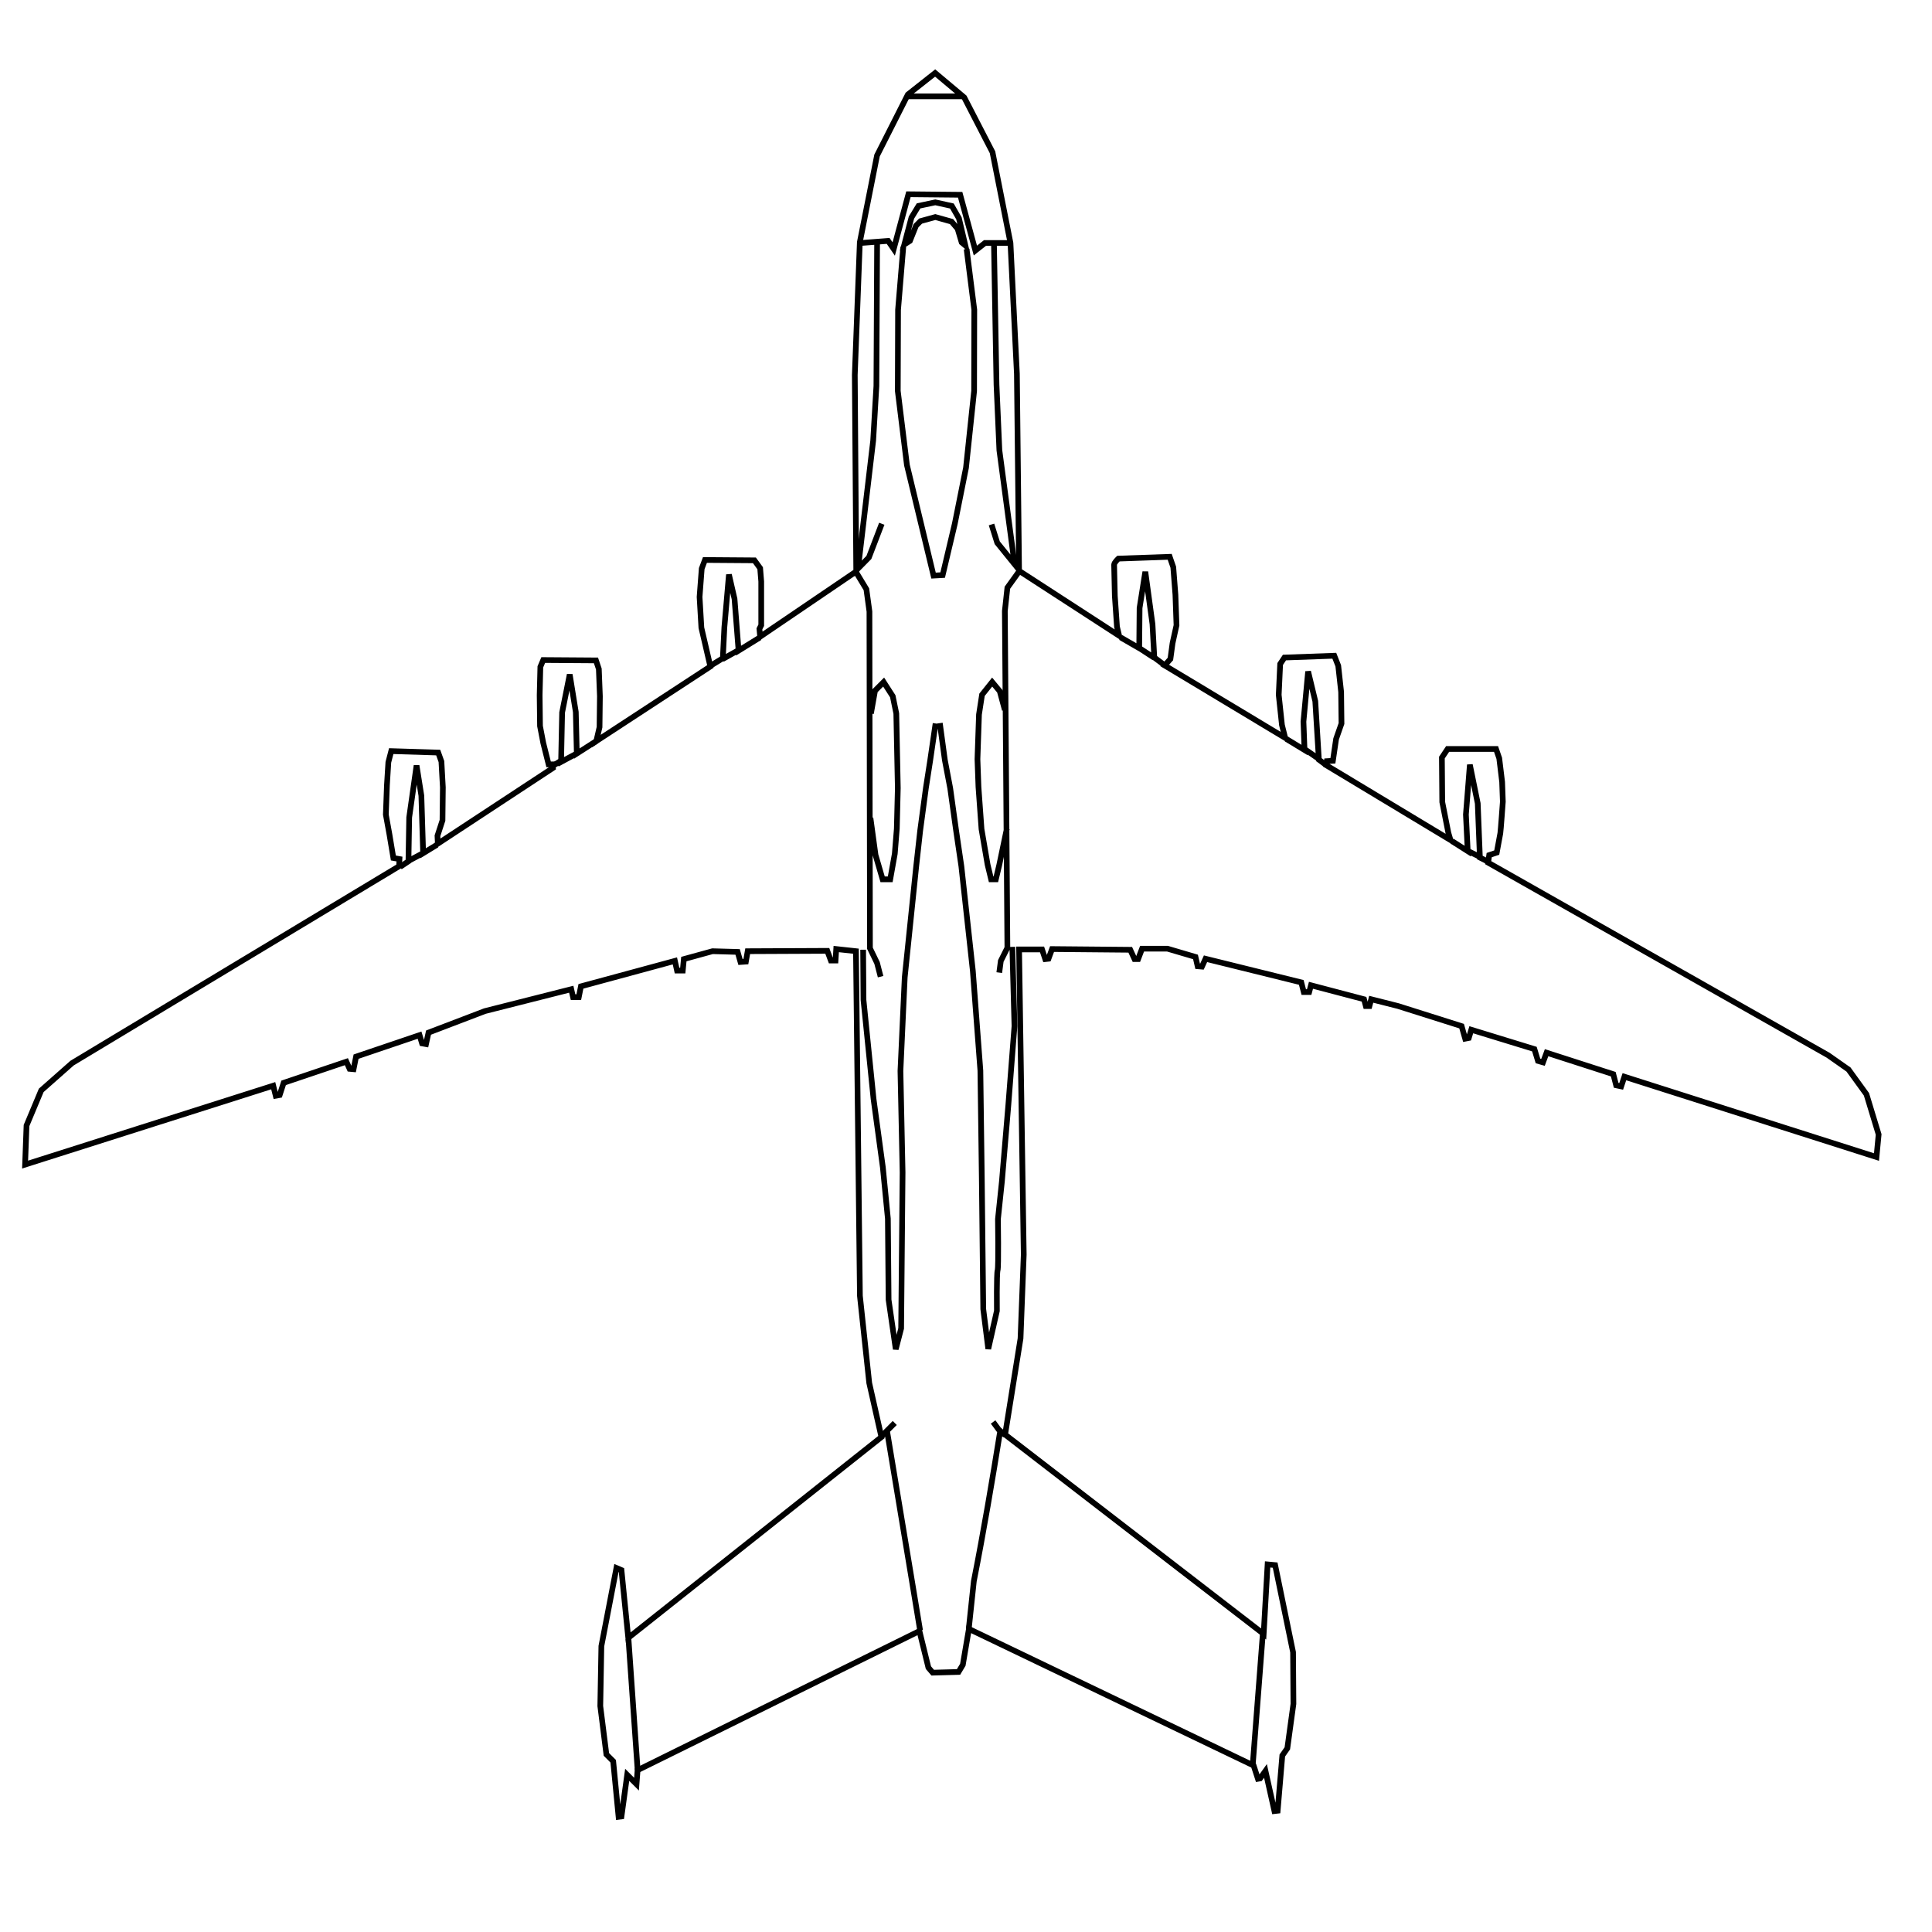
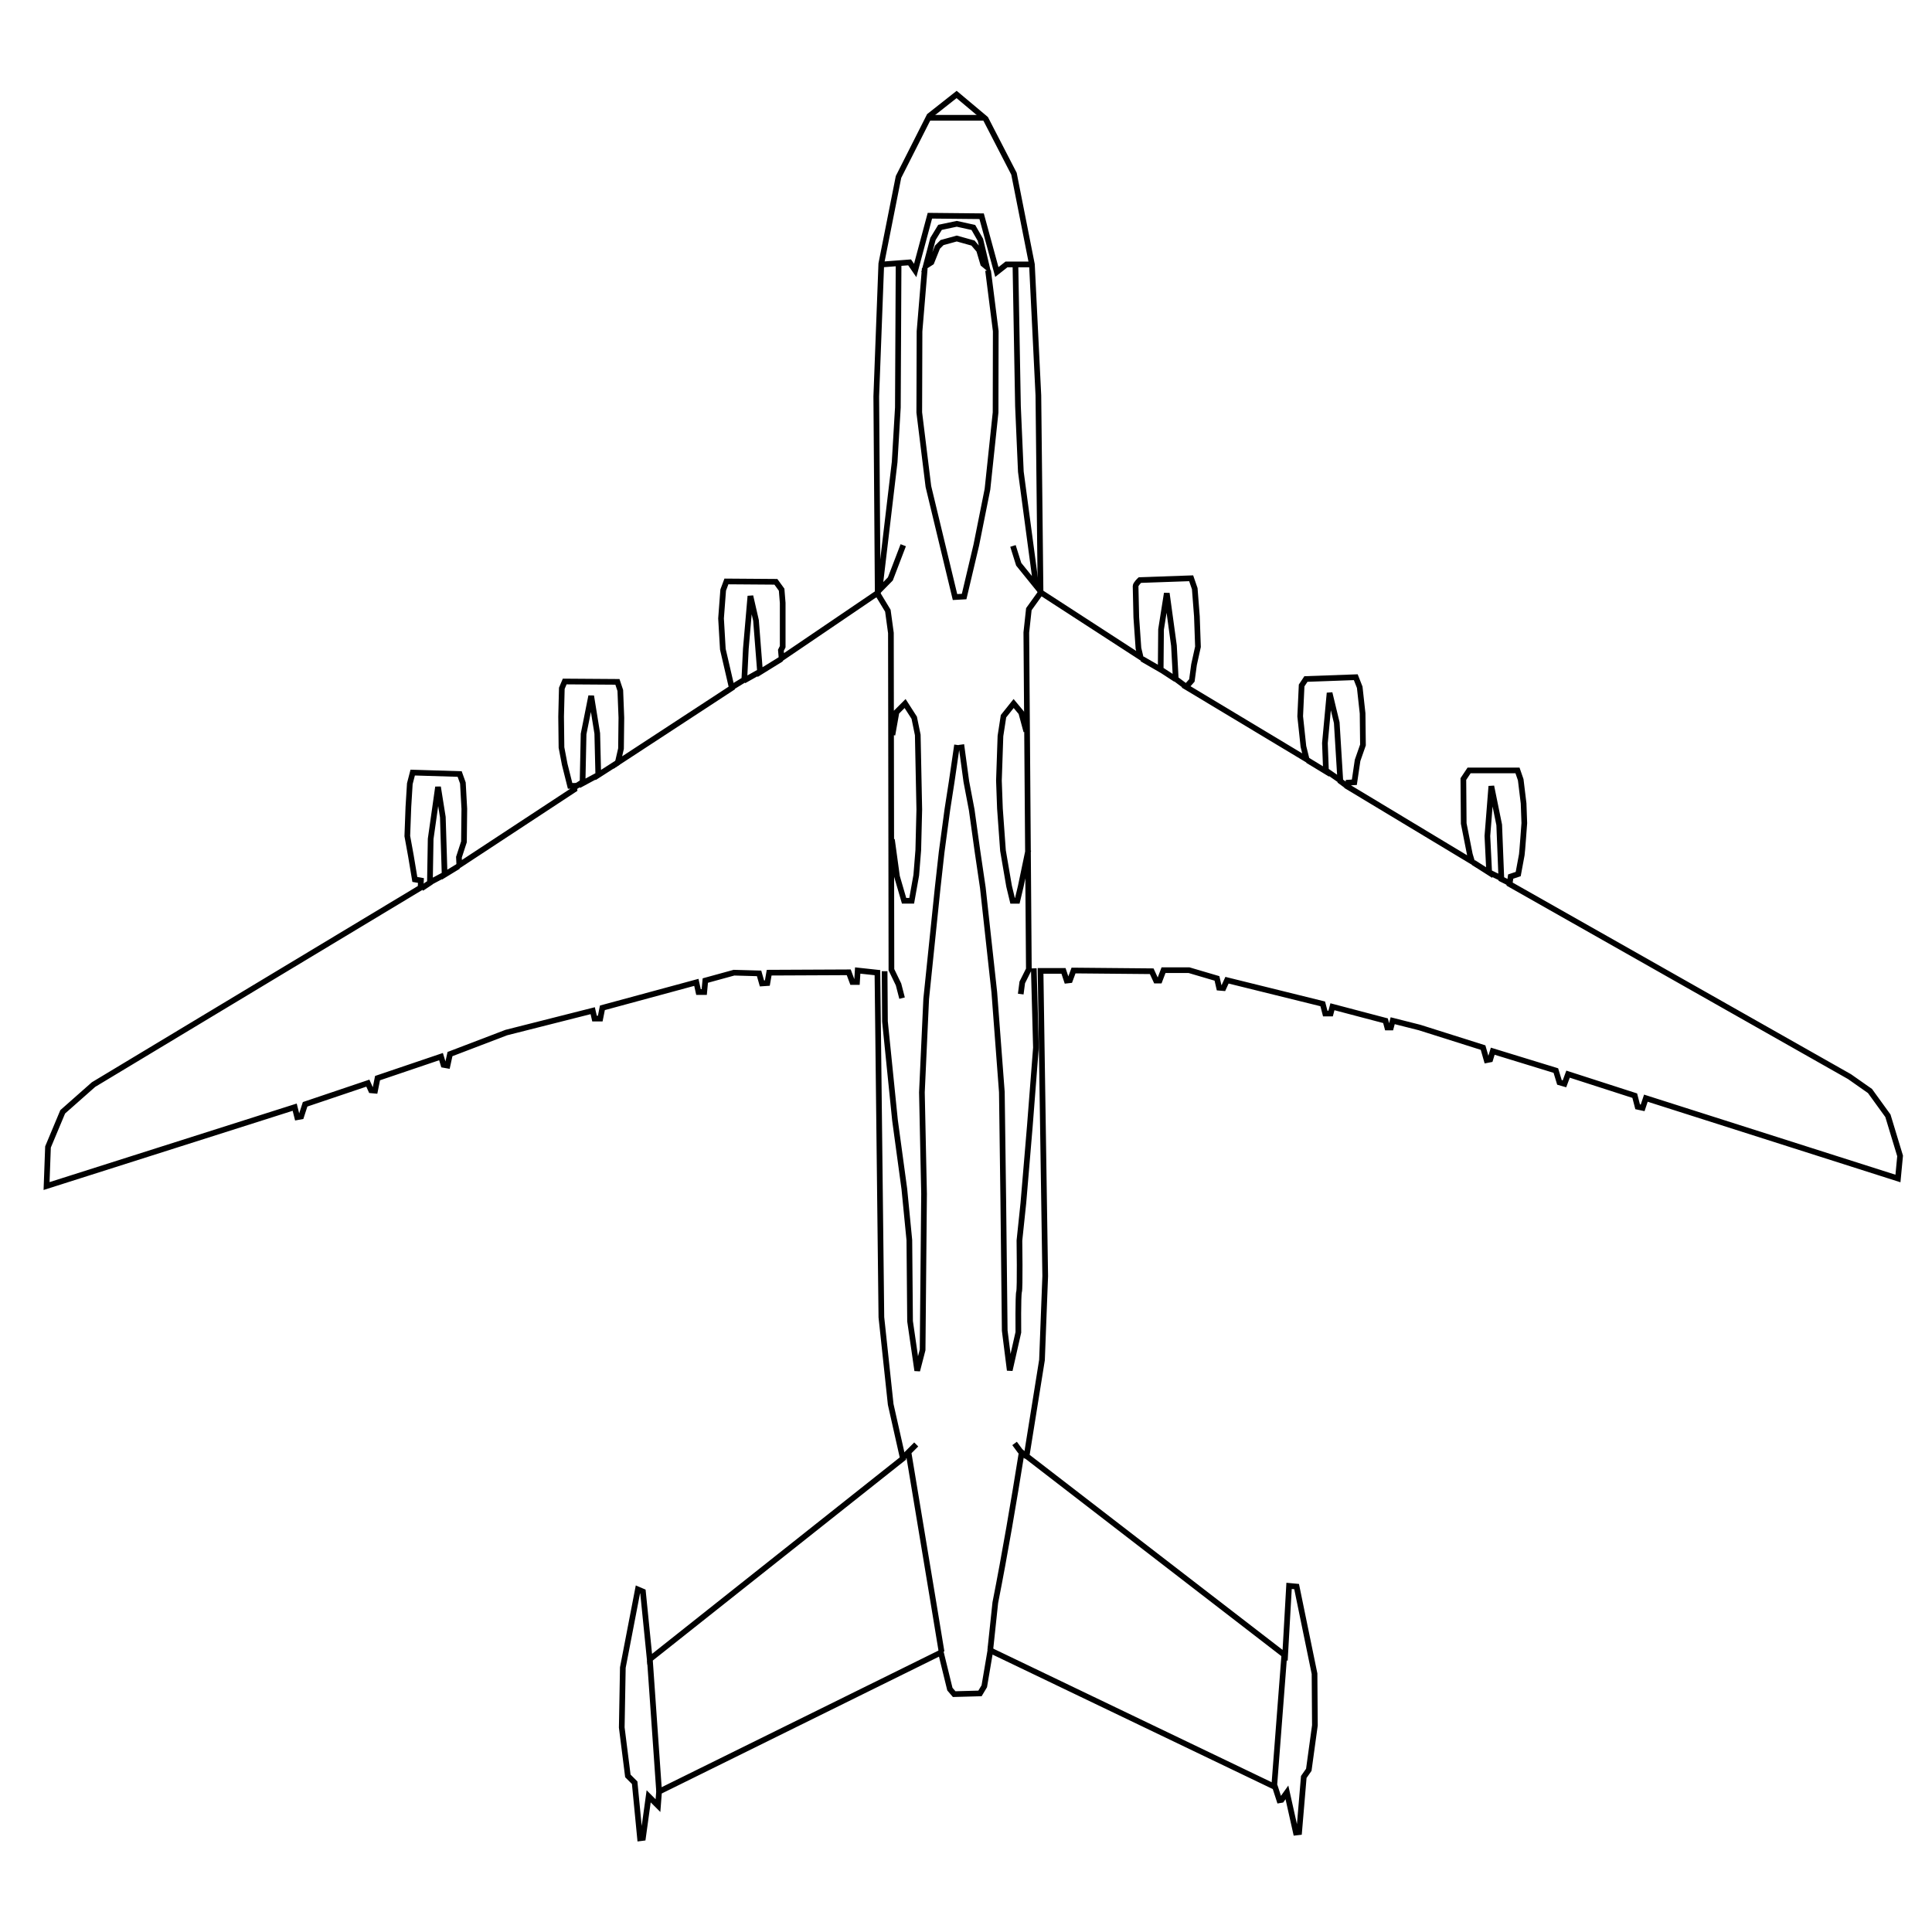
- <svg xmlns="http://www.w3.org/2000/svg" width="90mm" height="90mm" viewBox="-1 -3 90 90" version="1.1" id="svg1542">
+ <svg xmlns="http://www.w3.org/2000/svg" width="90mm" height="90mm" viewBox="-2 -4 90 90" version="1.1" id="svg1542">
  <defs id="defs1536" />
  <g id="layer2" style="display:inline">
    <path style="fill:none;stroke:#000000;stroke-width:0.265px;stroke-linecap:butt;stroke-linejoin:miter;stroke-opacity:1" d="m 42.563,0.401 -1.27,1.002 -1.437,2.84 -0.802,4.042 -0.234,6.181 0.067,9.154 -4.477,3.04 -0.033,-0.367 0.084,-0.167 v -2.038 l -0.05,-0.618 -0.267,-0.367 -2.305,-0.017 -0.15,0.401 -0.1,1.32 0.084,1.437 0.167,0.718 0.251,1.086 -5.312,3.475 0.15,-0.651 0.017,-1.437 -0.05,-1.27 -0.134,-0.401 -2.456,-0.017 -0.134,0.317 -0.033,1.32 0.017,1.437 0.15,0.785 0.251,1.002 h 0.184 l 0.017,0.167 -5.362,3.525 -0.017,-0.367 0.234,-0.718 0.017,-1.537 -0.067,-1.203 -0.15,-0.418 -2.188,-0.067 -0.134,0.518 -0.067,1.086 -0.05,1.353 0.167,0.919 0.184,1.102 0.284,0.05 -0.017,0.334 -15.234,9.171 -1.437,1.27 -0.685,1.637 -0.067,1.821 11.559,-3.675 0.117,0.468 0.184,-0.033 0.184,-0.568 2.923,-0.986 0.15,0.334 0.184,0.017 0.117,-0.585 2.957,-1.002 0.117,0.384 0.184,0.033 0.117,-0.535 2.623,-1.002 4.026,-1.019 0.084,0.367 h 0.267 l 0.1,-0.501 4.377,-1.186 0.1,0.451 h 0.267 l 0.05,-0.535 1.336,-0.367 1.169,0.033 0.134,0.468 0.251,-0.017 0.084,-0.484 3.708,-0.017 0.167,0.451 h 0.217 l 0.033,-0.535 0.919,0.1 0.184,16.053 0.434,4.059 0.568,2.522 -11.793,9.354 -0.317,-3.157 -0.234,-0.1 -0.702,3.642 -0.05,2.79 0.284,2.255 0.317,0.317 0.251,2.589 0.134,-0.017 0.267,-1.938 0.434,0.434 0.05,-0.651 13.13,-6.481 0.418,1.704 0.2,0.234 1.203,-0.033 0.2,-0.334 0.284,-1.67 13.263,6.364 0.2,0.618 0.1,-0.017 0.251,-0.351 0.418,1.871 0.15,-0.017 0.217,-2.572 0.234,-0.334 0.284,-2.071 -0.017,-2.405 -0.835,-4.059 -0.351,-0.033 -0.184,3.241 -12.044,-9.288 0.718,-4.477 0.15,-3.909 -0.217,-14.215 h 1.069 l 0.15,0.451 0.15,-0.017 0.167,-0.451 3.642,0.033 0.2,0.434 h 0.167 l 0.184,-0.484 h 1.186 l 1.303,0.384 0.1,0.434 0.2,0.017 0.167,-0.367 4.46,1.102 0.117,0.451 h 0.251 l 0.084,-0.317 2.472,0.651 0.084,0.317 h 0.167 l 0.084,-0.317 1.253,0.317 2.957,0.935 0.167,0.585 0.167,-0.033 0.117,-0.384 2.94,0.902 0.167,0.551 0.234,0.067 0.167,-0.451 3.107,1.002 0.134,0.518 0.234,0.05 0.15,-0.451 11.743,3.742 0.1,-1.052 -0.568,-1.871 -0.835,-1.153 -0.952,-0.668 -15.836,-8.97 0.05,-0.351 0.351,-0.117 c 0,0 0.15,-0.819 0.167,-0.902 0.017,-0.084 0.117,-1.47 0.117,-1.47 l -0.033,-0.919 -0.134,-1.102 -0.15,-0.434 h -2.255 l -0.267,0.401 0.017,2.071 0.284,1.437 0.1,0.334 -5.796,-3.491 0.033,-0.184 0.284,-0.017 0.15,-1.019 0.251,-0.718 -0.017,-1.47 -0.134,-1.219 -0.184,-0.468 -2.322,0.084 -0.2,0.301 -0.067,1.437 0.15,1.403 0.15,0.601 -5.613,-3.374 0.267,-0.301 0.1,-0.735 0.184,-0.835 -0.05,-1.42 -0.1,-1.286 -0.167,-0.484 -2.389,0.084 c 0,0 -0.2,0.184 -0.2,0.284 0,0.1 0.033,1.453 0.033,1.453 l 0.1,1.437 0.1,0.418 -4.661,-3.023 L 46.371,14.416 46.071,8.319 45.235,4.093 43.916,1.537 Z" id="path1420" />
  </g>
  <g id="layer3">
    <path id="path1487" style="fill:none;stroke:#000000;stroke-width:0.265px;stroke-linecap:butt;stroke-linejoin:miter;stroke-opacity:1" d="m 57.83,73.068 -0.472,6.142 M 28.277,73.351 28.703,79.446 M 45.593,63.665 c -0.375,2.338 -0.77,4.67 -1.228,6.993 l -0.236,2.221 m 1.701,-9.024 -0.307,-0.26 -0.26,-0.354 m -4.937,0.449 1.158,6.969 0.378,2.291 m -1.772,-9.071 0.591,-0.591 m 2.1,-32.602 0.234,1.721 0.251,1.32 0.267,1.921 0.251,1.704 0.535,4.878 0.351,4.644 0.067,5.061 0.067,6.047 0.234,1.854 0.401,-1.771 c 0,0 -0.017,-1.737 0.033,-1.888 0.05,-0.15 0.017,-2.389 0.017,-2.389 l 0.184,-1.754 0.301,-3.575 0.284,-3.658 -0.1,-3.692 m -3.575,-10.407 -0.251,1.721 -0.2,1.286 -0.267,1.988 -0.184,1.654 -0.535,5.178 -0.2,4.36 0.1,4.727 -0.067,7.266 -0.251,0.969 -0.334,-2.305 -0.033,-3.775 -0.234,-2.389 -0.434,-3.191 -0.468,-4.61 -0.017,-2.339 m 6.601,-11.17 -0.236,-0.874 -0.354,-0.425 -0.472,0.591 -0.142,0.921 -0.071,2.079 0.047,1.299 0.142,1.961 0.283,1.654 0.165,0.685 0.219,-3e-6 0.159,-0.667 0.354,-1.695 m -6.331,-5.363 0.189,-1.063 0.402,-0.402 0.425,0.661 0.165,0.803 0.071,3.473 -0.047,1.89 -0.094,1.169 -0.213,1.193 -0.354,10e-7 -0.331,-1.134 -0.236,-1.725 m 6.922,-11.481 -0.543,0.756 -0.118,1.087 0.118,15.686 -0.307,0.614 -0.071,0.543 m -6.662,-18.639 0.472,0.78 0.142,1.039 0.024,15.686 0.331,0.685 0.165,0.638 m 27.3,-5.883 0.585,0.284 m -1.27,-0.718 0.735,0.468 -0.084,-1.704 0.184,-2.322 0.367,1.804 0.1,2.522 0.367,0.184 m -8.519,-5.228 0.651,0.451 m -1.52,-0.935 0.852,0.518 -0.05,-1.32 0.217,-2.339 0.334,1.386 0.167,2.723 0.317,0.234 m -8.703,-5.446 0.718,0.468 m -1.57,-0.952 0.869,0.501 0.017,-1.871 0.267,-1.687 0.334,2.439 0.084,1.554 0.468,0.351 m -35.224,9.133 0.756,-0.402 m -1.134,0.673 0.39,-0.26 0.035,-2.043 0.343,-2.421 0.224,1.406 0.083,2.681 0.638,-0.39 m 5.611,-3.768 0.898,-0.484 m -1.169,0.614 0.449,-0.283 0.047,-2.244 0.354,-1.772 0.283,1.748 0.047,1.937 0.921,-0.591 m 5.859,-3.803 0.756,-0.425 m -1.276,0.709 c 0.118,-0.071 0.543,-0.331 0.543,-0.331 l 0.071,-1.441 0.213,-2.457 0.26,1.134 0.189,2.41 0.992,-0.614 m 6.681,-18.2 -0.244,2.939 -0.012,3.78 0.425,3.449 1.24,5.15 0.425,-0.024 0.567,-2.398 0.52,-2.599 0.378,-3.579 0.008,-3.785 -0.358,-2.827 m 1.276,-0.182 0.117,6.498 0.134,3.057 0.709,5.31 -0.809,-1 -0.267,-0.852 m -5.329,-13.096 -0.033,6.648 -0.15,2.539 -0.706,5.96 0.506,-0.515 0.601,-1.57 M 42.57,6.426 41.79,6.591 41.459,7.134 41.129,8.386 41.388,8.221 41.672,7.512 41.884,7.3 42.57,7.111 43.326,7.323 43.609,7.654 43.798,8.292 43.969,8.435 43.671,7.17 43.342,6.596 Z m -3.425,1.89 1.228,-0.094 0.26,0.378 0.685,-2.551 2.41,0.024 0.709,2.599 0.449,-0.354 h 1.158 M 41.294,1.488 h 2.575" />
  </g>
</svg>
